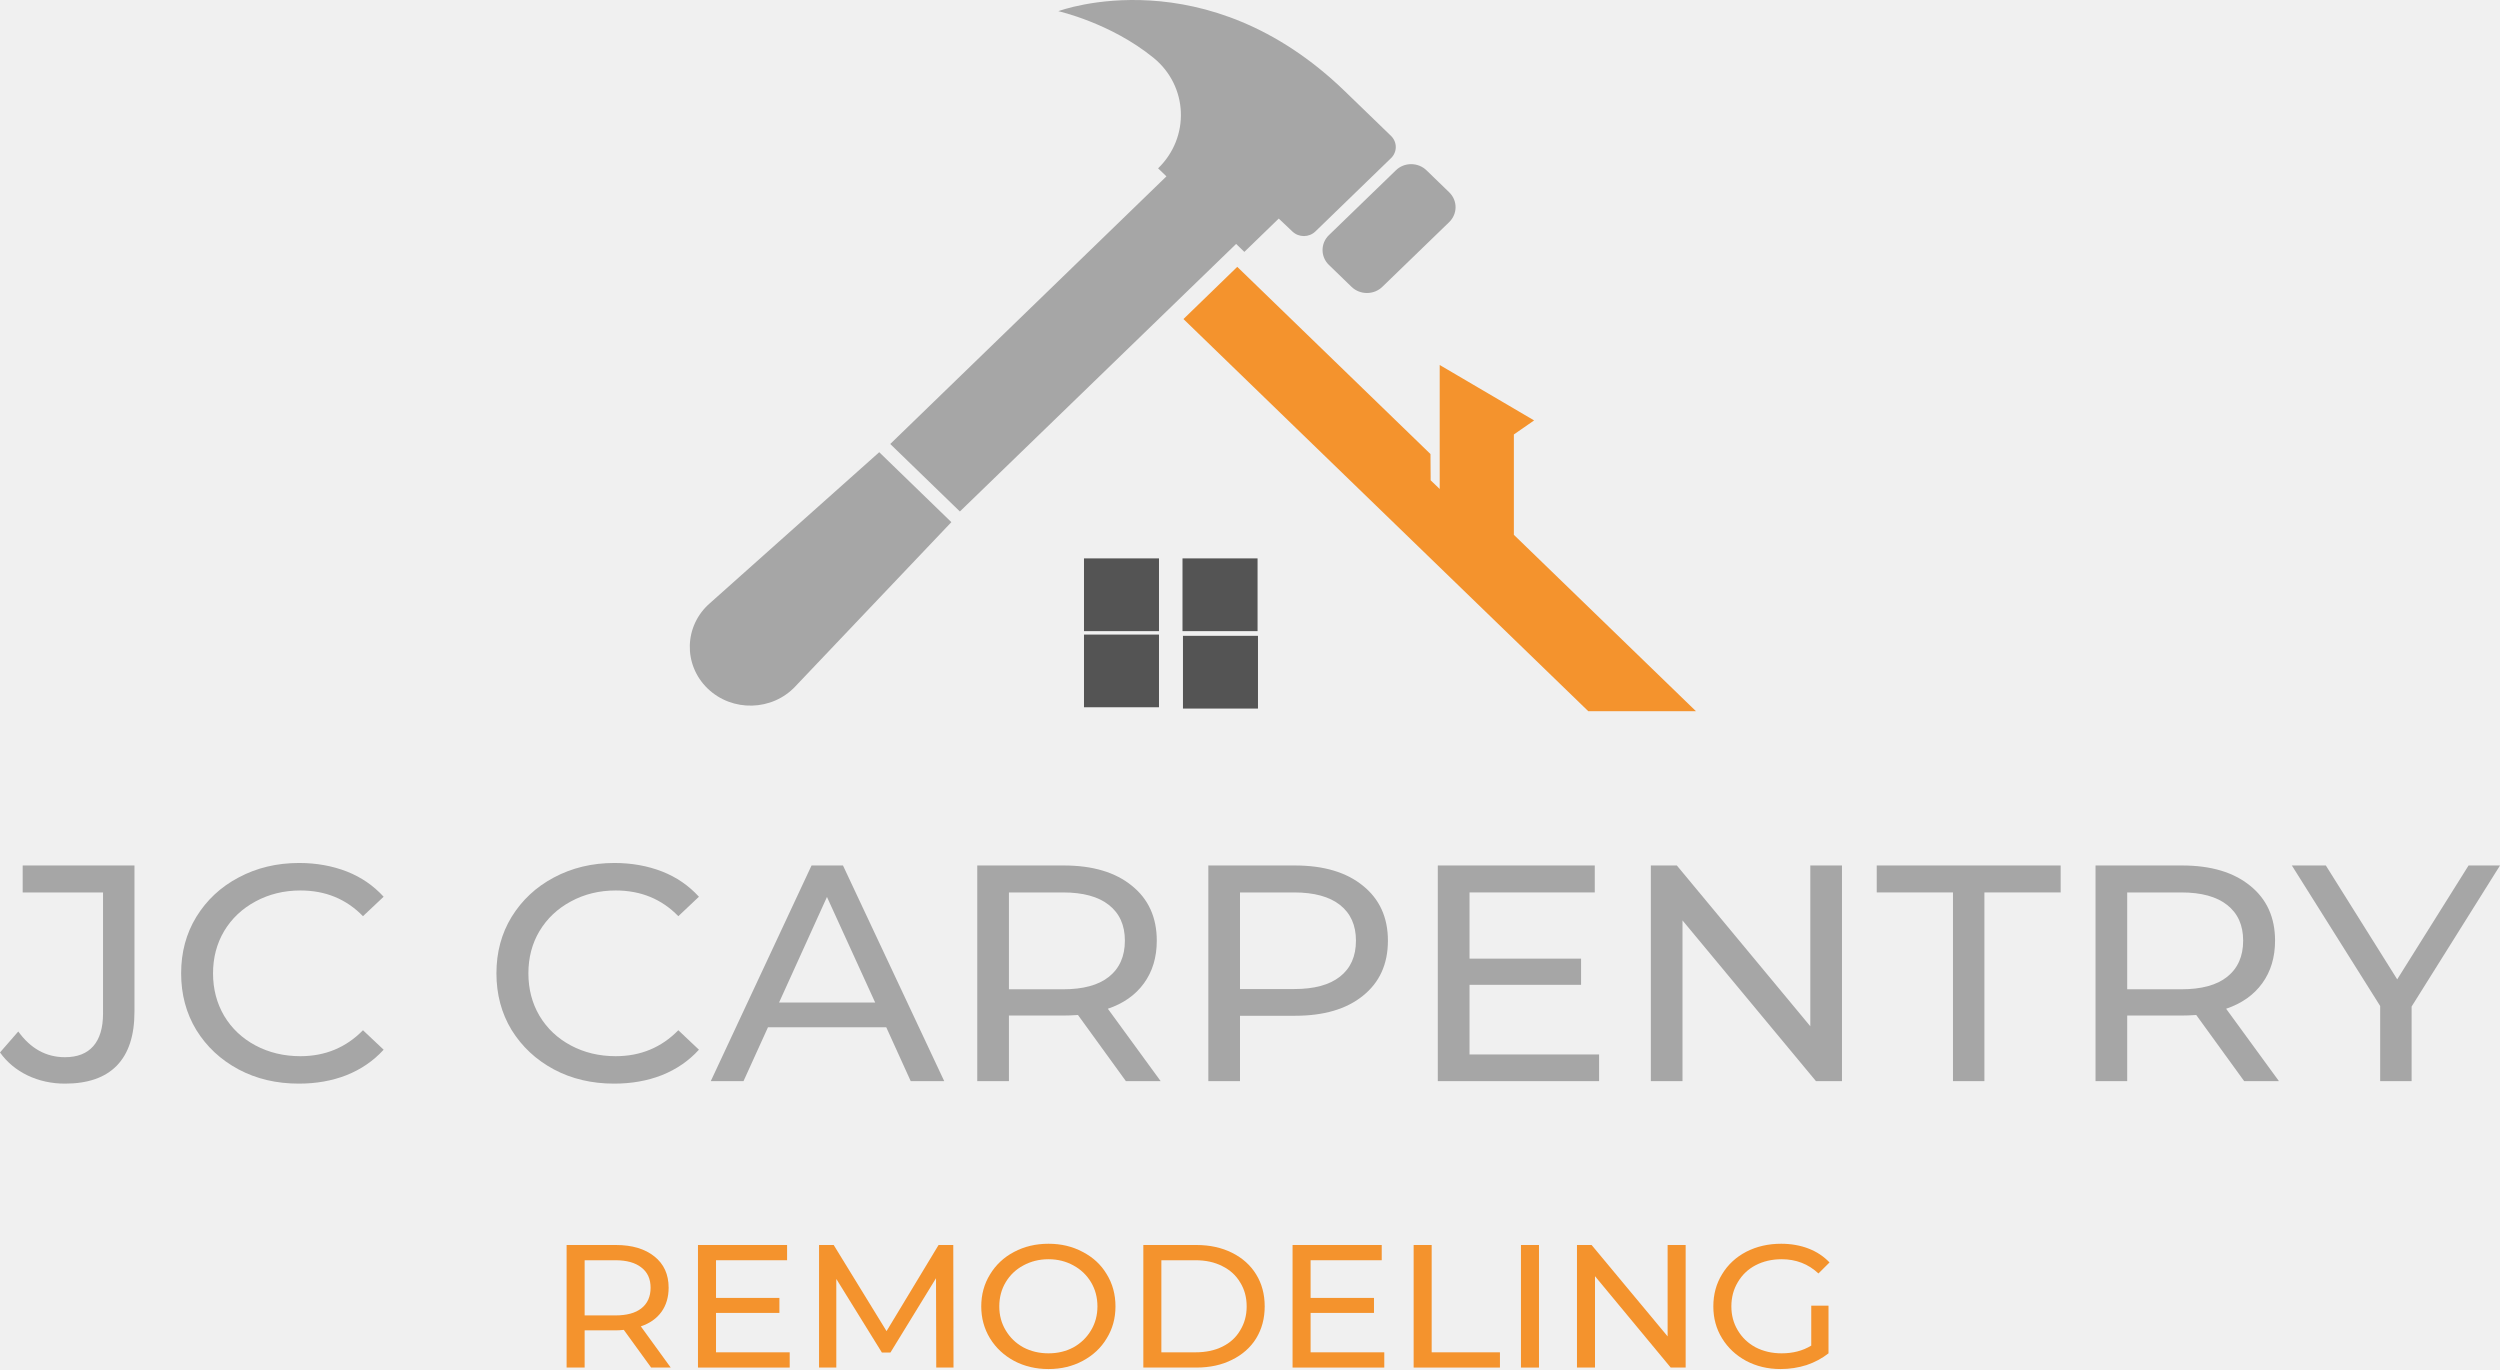
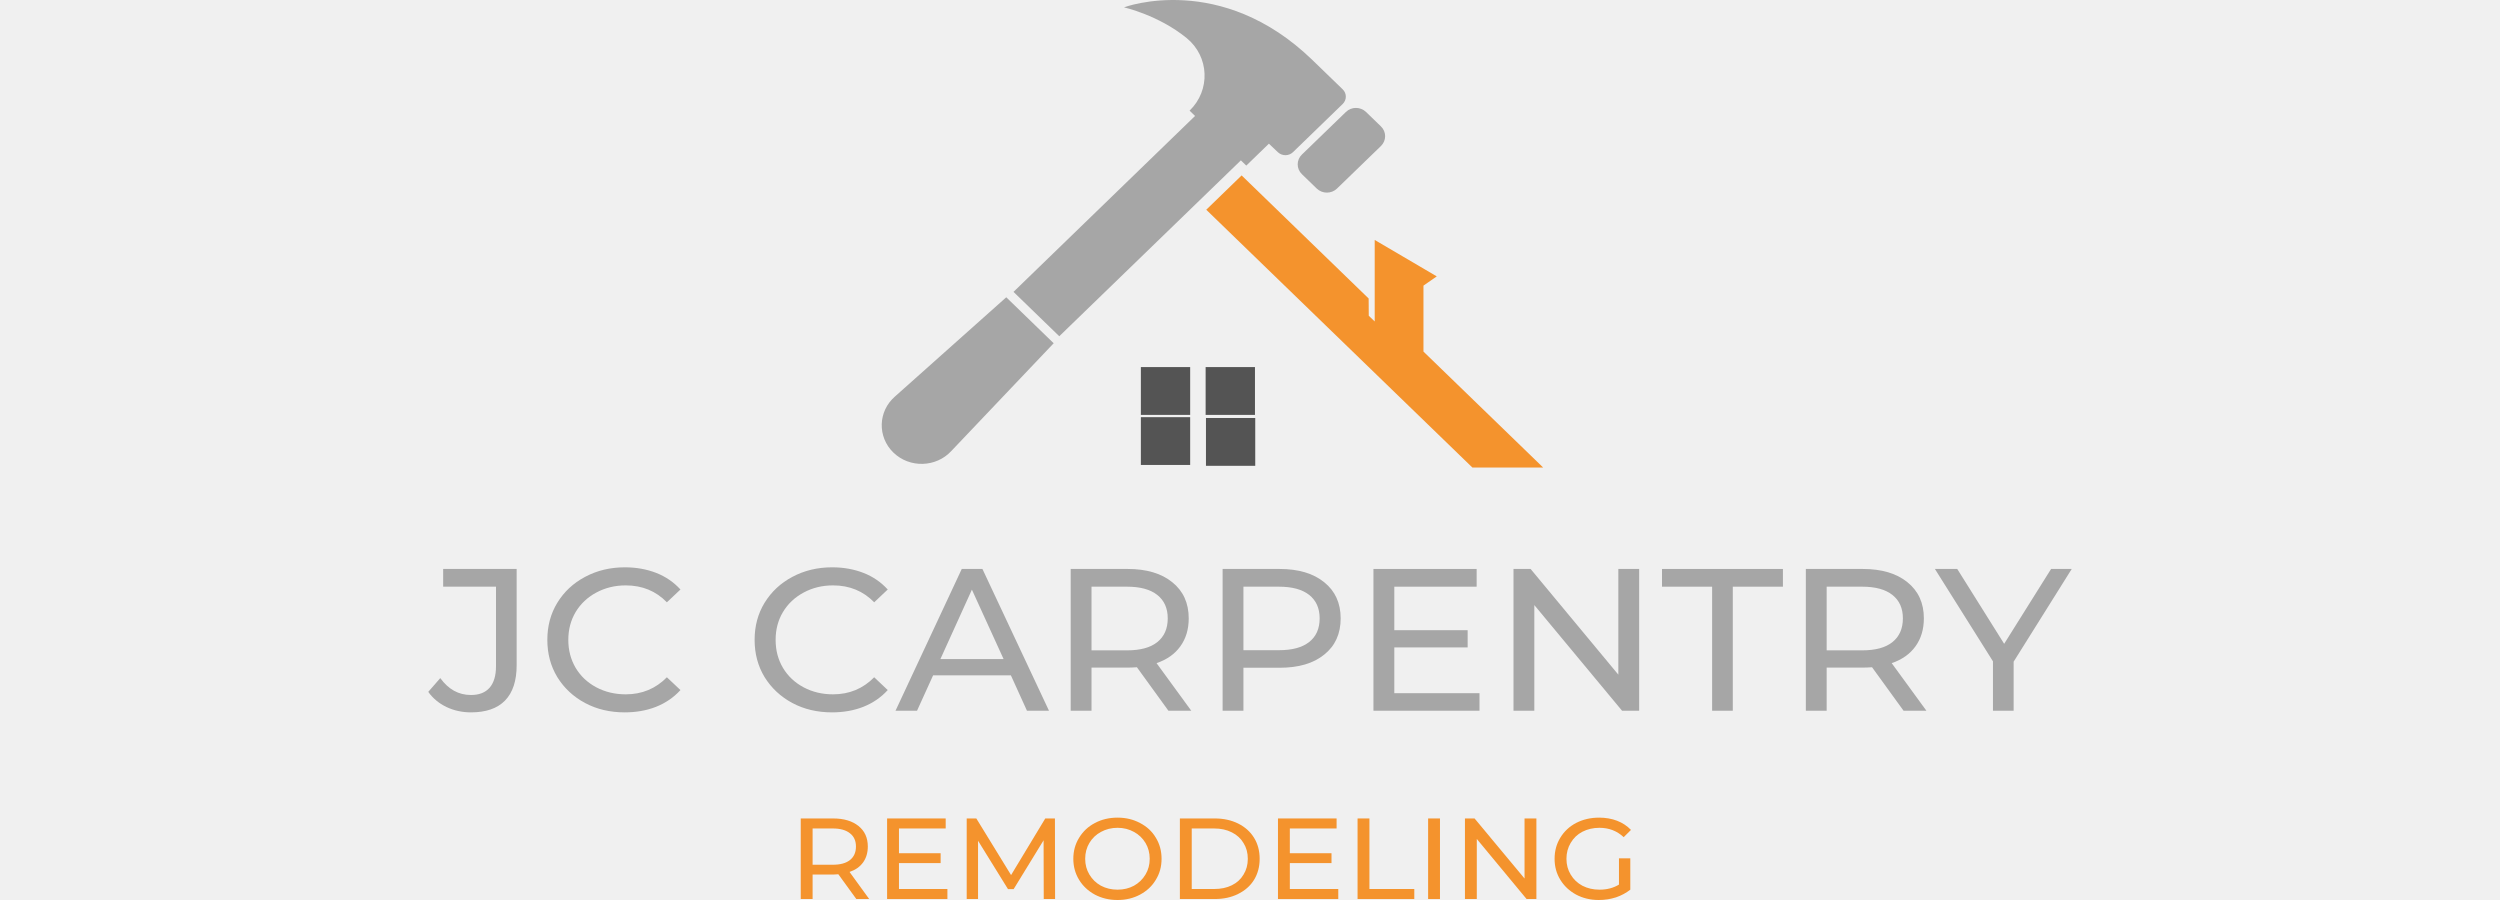
- <svg xmlns="http://www.w3.org/2000/svg" width="42" height="23" viewBox="0 0 42 23" fill="none">
+ <svg xmlns="http://www.w3.org/2000/svg" width="100" height="36" viewBox="0 0 42 23" fill="none">
  <path d="M10.939 22.975L10.48 22.342C10.422 22.348 10.377 22.35 10.346 22.35H9.822V22.975H9.519V20.916H10.346C10.62 20.916 10.836 20.981 10.995 21.109C11.153 21.235 11.233 21.41 11.233 21.633C11.233 21.792 11.192 21.929 11.112 22.04C11.031 22.152 10.915 22.233 10.766 22.283L11.268 22.975H10.939ZM10.337 22.099C10.528 22.099 10.673 22.06 10.774 21.981C10.878 21.9 10.93 21.784 10.93 21.633C10.93 21.485 10.878 21.372 10.774 21.293C10.673 21.213 10.528 21.172 10.337 21.172H9.822V22.099H10.337Z" fill="#F4932D" />
  <path d="M13.267 22.719V22.975H11.726V20.916H13.223V21.172H12.029V21.805H13.094V22.057H12.029V22.719H13.267Z" fill="#F4932D" />
  <path d="M15.729 22.975L15.725 21.474L14.959 22.723H14.816L14.05 21.486V22.975H13.76V20.916H14.006L14.894 22.363L15.768 20.916H16.015L16.019 22.975H15.729Z" fill="#F4932D" />
  <path d="M17.615 23C17.401 23 17.208 22.954 17.035 22.862C16.864 22.769 16.73 22.644 16.632 22.484C16.534 22.323 16.485 22.143 16.485 21.948C16.485 21.749 16.534 21.57 16.632 21.411C16.73 21.249 16.864 21.123 17.035 21.033C17.208 20.941 17.401 20.895 17.615 20.895C17.828 20.895 18.02 20.941 18.191 21.033C18.364 21.123 18.498 21.247 18.593 21.407C18.691 21.566 18.74 21.746 18.74 21.948C18.74 22.147 18.691 22.325 18.593 22.484C18.498 22.644 18.364 22.769 18.191 22.862C18.02 22.954 17.828 23 17.615 23ZM17.615 22.736C17.771 22.736 17.91 22.702 18.035 22.635C18.158 22.566 18.257 22.471 18.329 22.35C18.401 22.231 18.437 22.096 18.437 21.948C18.437 21.797 18.401 21.661 18.329 21.541C18.257 21.421 18.158 21.327 18.035 21.26C17.91 21.191 17.771 21.155 17.615 21.155C17.459 21.155 17.317 21.191 17.191 21.26C17.066 21.327 16.968 21.421 16.896 21.541C16.824 21.661 16.788 21.797 16.788 21.948C16.788 22.096 16.824 22.231 16.896 22.35C16.968 22.471 17.066 22.566 17.191 22.635C17.317 22.702 17.459 22.736 17.615 22.736Z" fill="#F4932D" />
  <path d="M19.208 20.916H20.1C20.325 20.916 20.524 20.96 20.697 21.046C20.872 21.133 21.009 21.255 21.104 21.411C21.199 21.565 21.247 21.744 21.247 21.948C21.247 22.149 21.199 22.328 21.104 22.484C21.009 22.638 20.872 22.759 20.697 22.845C20.524 22.932 20.325 22.975 20.1 22.975H19.208V20.916ZM20.082 22.719C20.256 22.719 20.407 22.688 20.537 22.623C20.667 22.559 20.766 22.468 20.835 22.35C20.907 22.233 20.944 22.099 20.944 21.948C20.944 21.794 20.907 21.66 20.835 21.545C20.766 21.428 20.667 21.337 20.537 21.272C20.407 21.205 20.256 21.172 20.082 21.172H19.511V22.719H20.082Z" fill="#F4932D" />
  <path d="M23.256 22.719V22.975H21.715V20.916H23.213V21.172H22.018V21.805H23.083V22.057H22.018V22.719H23.256Z" fill="#F4932D" />
  <path d="M23.749 20.916H24.052V22.719H25.199V22.975H23.749V20.916Z" fill="#F4932D" />
  <path d="M25.552 20.916H25.855V22.975H25.552V20.916Z" fill="#F4932D" />
  <path d="M28.319 20.916V22.975H28.068L26.796 21.44V22.975H26.493V20.916H26.739L28.016 22.451V20.916H28.319Z" fill="#F4932D" />
  <path d="M30.429 21.935H30.719V22.736C30.612 22.82 30.49 22.886 30.351 22.933C30.213 22.977 30.067 23 29.914 23C29.7 23 29.507 22.954 29.334 22.862C29.163 22.769 29.029 22.644 28.931 22.484C28.833 22.325 28.784 22.147 28.784 21.948C28.784 21.746 28.833 21.566 28.931 21.407C29.029 21.245 29.165 21.119 29.338 21.029C29.512 20.94 29.706 20.895 29.923 20.895C30.089 20.895 30.243 20.922 30.381 20.975C30.52 21.028 30.638 21.107 30.736 21.209L30.55 21.394C30.379 21.235 30.174 21.155 29.931 21.155C29.769 21.155 29.624 21.189 29.494 21.256C29.366 21.323 29.267 21.418 29.195 21.541C29.123 21.661 29.087 21.797 29.087 21.948C29.087 22.096 29.123 22.231 29.195 22.35C29.267 22.471 29.366 22.566 29.494 22.635C29.624 22.702 29.769 22.736 29.931 22.736C30.122 22.736 30.287 22.693 30.429 22.606V21.935Z" fill="#F4932D" />
  <path d="M1.091 18.205C0.866 18.205 0.656 18.159 0.463 18.067C0.273 17.975 0.118 17.847 0 17.681L0.307 17.329C0.515 17.617 0.776 17.761 1.091 17.761C1.299 17.761 1.457 17.7 1.567 17.576C1.676 17.451 1.731 17.268 1.731 17.027V14.993H0.381V14.54H2.259V16.998C2.259 17.398 2.16 17.7 1.961 17.904C1.764 18.105 1.474 18.205 1.091 18.205Z" fill="#A6A6A6" />
  <path d="M5.021 18.205C4.645 18.205 4.308 18.126 4.008 17.966C3.707 17.805 3.471 17.584 3.298 17.304C3.127 17.022 3.043 16.704 3.043 16.352C3.043 16 3.127 15.684 3.298 15.404C3.471 15.122 3.707 14.901 4.008 14.742C4.311 14.58 4.649 14.498 5.025 14.498C5.316 14.498 5.583 14.547 5.826 14.641C6.068 14.736 6.274 14.878 6.445 15.065L6.098 15.392C5.818 15.104 5.468 14.96 5.047 14.96C4.77 14.96 4.519 15.022 4.293 15.144C4.068 15.265 3.892 15.431 3.765 15.643C3.641 15.853 3.579 16.09 3.579 16.352C3.579 16.615 3.641 16.853 3.765 17.065C3.892 17.278 4.068 17.444 4.293 17.564C4.519 17.684 4.77 17.744 5.047 17.744C5.462 17.744 5.813 17.599 6.098 17.308L6.445 17.635C6.274 17.823 6.066 17.965 5.821 18.063C5.579 18.158 5.312 18.205 5.021 18.205Z" fill="#A6A6A6" />
  <path d="M10.318 18.205C9.943 18.205 9.605 18.126 9.305 17.966C9.005 17.805 8.769 17.584 8.595 17.304C8.424 17.022 8.34 16.704 8.34 16.352C8.34 16 8.424 15.684 8.595 15.404C8.769 15.122 9.005 14.901 9.305 14.742C9.608 14.58 9.947 14.498 10.322 14.498C10.614 14.498 10.881 14.547 11.123 14.641C11.366 14.736 11.571 14.878 11.742 15.065L11.396 15.392C11.116 15.104 10.765 14.96 10.344 14.96C10.067 14.96 9.816 15.022 9.591 15.144C9.366 15.265 9.19 15.431 9.063 15.643C8.938 15.853 8.877 16.09 8.877 16.352C8.877 16.615 8.938 16.853 9.063 17.065C9.19 17.278 9.366 17.444 9.591 17.564C9.816 17.684 10.067 17.744 10.344 17.744C10.76 17.744 11.11 17.599 11.396 17.308L11.742 17.635C11.571 17.823 11.364 17.965 11.119 18.063C10.877 18.158 10.609 18.205 10.318 18.205Z" fill="#A6A6A6" />
  <path d="M14.889 17.258H12.902L12.491 18.163H11.941L13.634 14.54H14.162L15.863 18.163H15.3L14.889 17.258ZM14.703 16.843L13.893 15.069L13.088 16.843H14.703Z" fill="#A6A6A6" />
  <path d="M18.915 18.163L18.11 17.052C18.008 17.059 17.929 17.061 17.872 17.061H16.95V18.163H16.418V14.54H17.872C18.357 14.54 18.738 14.654 19.015 14.88C19.294 15.104 19.434 15.412 19.434 15.803C19.434 16.083 19.362 16.322 19.218 16.52C19.076 16.716 18.874 16.858 18.612 16.947L19.499 18.163H18.915ZM17.859 16.62C18.197 16.62 18.453 16.551 18.629 16.411C18.808 16.268 18.898 16.066 18.898 15.803C18.898 15.543 18.808 15.344 18.629 15.203C18.453 15.064 18.197 14.993 17.859 14.993H16.95V16.62H17.859Z" fill="#A6A6A6" />
  <path d="M21.754 14.54C22.239 14.54 22.62 14.654 22.897 14.88C23.176 15.104 23.317 15.412 23.317 15.803C23.317 16.197 23.176 16.506 22.897 16.729C22.62 16.954 22.239 17.065 21.754 17.065H20.832V18.163H20.3V14.54H21.754ZM21.741 16.616C22.079 16.616 22.335 16.547 22.512 16.407C22.69 16.267 22.78 16.066 22.78 15.803C22.78 15.543 22.69 15.344 22.512 15.203C22.335 15.064 22.079 14.993 21.741 14.993H20.832V16.616H21.741Z" fill="#A6A6A6" />
  <path d="M26.865 17.715V18.163H24.155V14.54H26.792V14.993H24.688V16.105H26.562V16.545H24.688V17.715H26.865Z" fill="#A6A6A6" />
  <path d="M30.945 14.54V18.163H30.508L28.266 15.463V18.163H27.734V14.54H28.171L30.413 17.241V14.54H30.945Z" fill="#A6A6A6" />
  <path d="M32.81 14.993H31.529V14.54H34.619V14.993H33.338V18.163H32.81V14.993Z" fill="#A6A6A6" />
  <path d="M37.702 18.163L36.897 17.052C36.795 17.059 36.716 17.061 36.659 17.061H35.737V18.163H35.205V14.54H36.659C37.144 14.54 37.525 14.654 37.802 14.88C38.081 15.104 38.221 15.412 38.221 15.803C38.221 16.083 38.149 16.322 38.005 16.52C37.863 16.716 37.661 16.858 37.399 16.947L38.286 18.163H37.702ZM36.646 16.62C36.984 16.62 37.24 16.551 37.416 16.411C37.595 16.268 37.685 16.066 37.685 15.803C37.685 15.543 37.595 15.344 37.416 15.203C37.24 15.064 36.984 14.993 36.646 14.993H35.737V16.62H36.646Z" fill="#A6A6A6" />
  <path d="M40.515 16.91V18.163H39.987V16.901L38.503 14.54H39.074L40.273 16.453L41.472 14.54H42L40.515 16.91Z" fill="#A6A6A6" />
  <path d="M21.127 10.603H19.866V9.381H21.127V10.603Z" fill="#545454" />
  <path d="M19.471 11.882H18.211V10.661H19.471V11.882Z" fill="#545454" />
  <path d="M19.471 10.603H18.211V9.381H19.471V10.603Z" fill="#545454" />
  <mask id="mask0_138_121" style="mask-type:luminance" maskUnits="userSpaceOnUse" x="19" y="10" width="3" height="2">
    <path d="M19.866 10.661H21.251V11.997H19.866V10.661Z" fill="white" />
  </mask>
  <g mask="url(#mask0_138_121)">
    <path d="M21.134 11.904H19.873V10.682H21.134V11.904Z" fill="#545454" />
  </g>
  <mask id="mask1_138_121" style="mask-type:luminance" maskUnits="userSpaceOnUse" x="19" y="4" width="10" height="9">
    <path d="M19.866 4.264H28.553V12.041H19.866V4.264Z" fill="white" />
  </mask>
  <g mask="url(#mask1_138_121)">
    <path d="M25.433 8.985V7.299L25.773 7.063L24.187 6.132V8.215L24.035 8.069L24.032 7.628L20.786 4.483L19.882 5.36L26.683 11.948H28.492L25.433 8.985Z" fill="#F4932D" />
  </g>
  <path d="M23.368 2.282L22.596 1.535C20.263 -0.726 17.811 0.175 17.78 0.188C17.78 0.188 18.658 0.384 19.38 0.972C19.962 1.447 19.995 2.306 19.456 2.828L19.596 2.963L14.956 7.459L16.126 8.593L20.767 4.098L20.905 4.232L21.483 3.672C21.57 3.756 21.649 3.83 21.714 3.891C21.822 3.992 21.993 3.991 22.099 3.888L23.368 2.658C23.476 2.555 23.476 2.386 23.368 2.282ZM24.347 3.231L23.966 2.862C23.823 2.723 23.591 2.723 23.45 2.862L22.326 3.95C22.183 4.088 22.183 4.313 22.326 4.451L22.706 4.819C22.849 4.957 23.081 4.957 23.223 4.819L24.347 3.731C24.489 3.592 24.489 3.369 24.347 3.231ZM11.927 10.133C11.492 10.511 11.474 11.165 11.887 11.566C12.3 11.966 12.976 11.948 13.366 11.527L15.983 8.772L14.771 7.597L11.927 10.133Z" fill="#A6A6A6" />
</svg>
